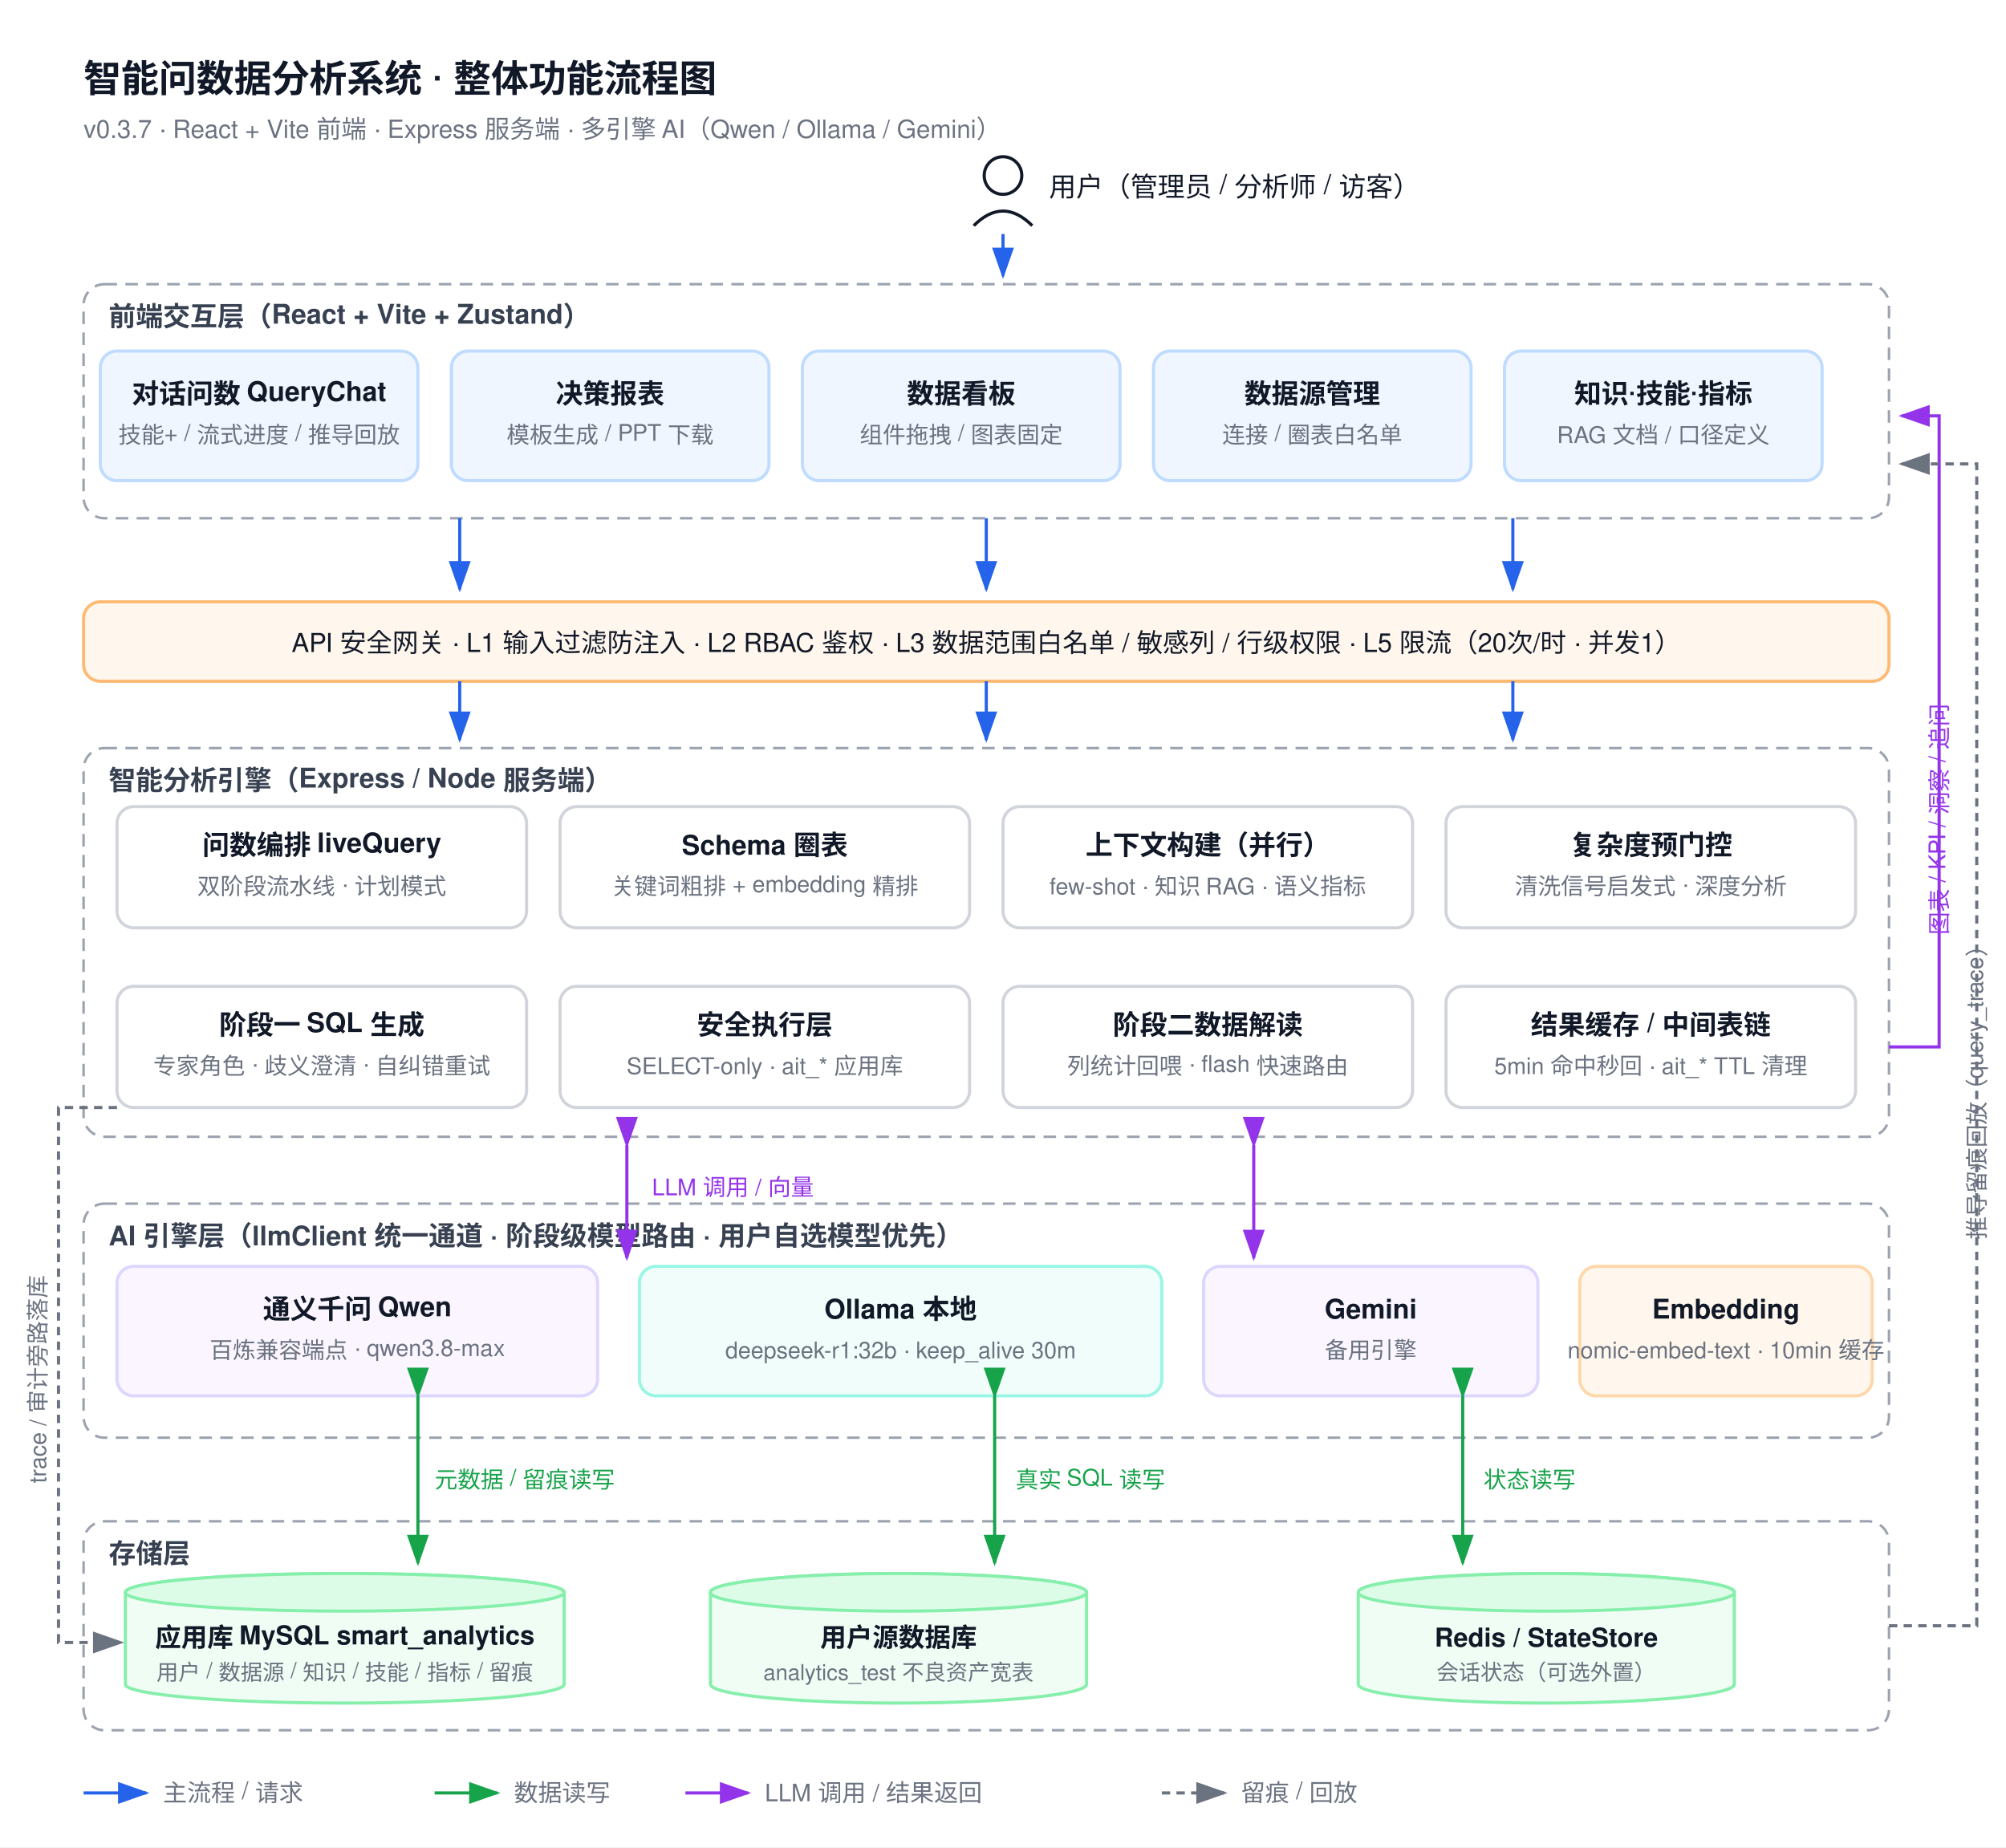
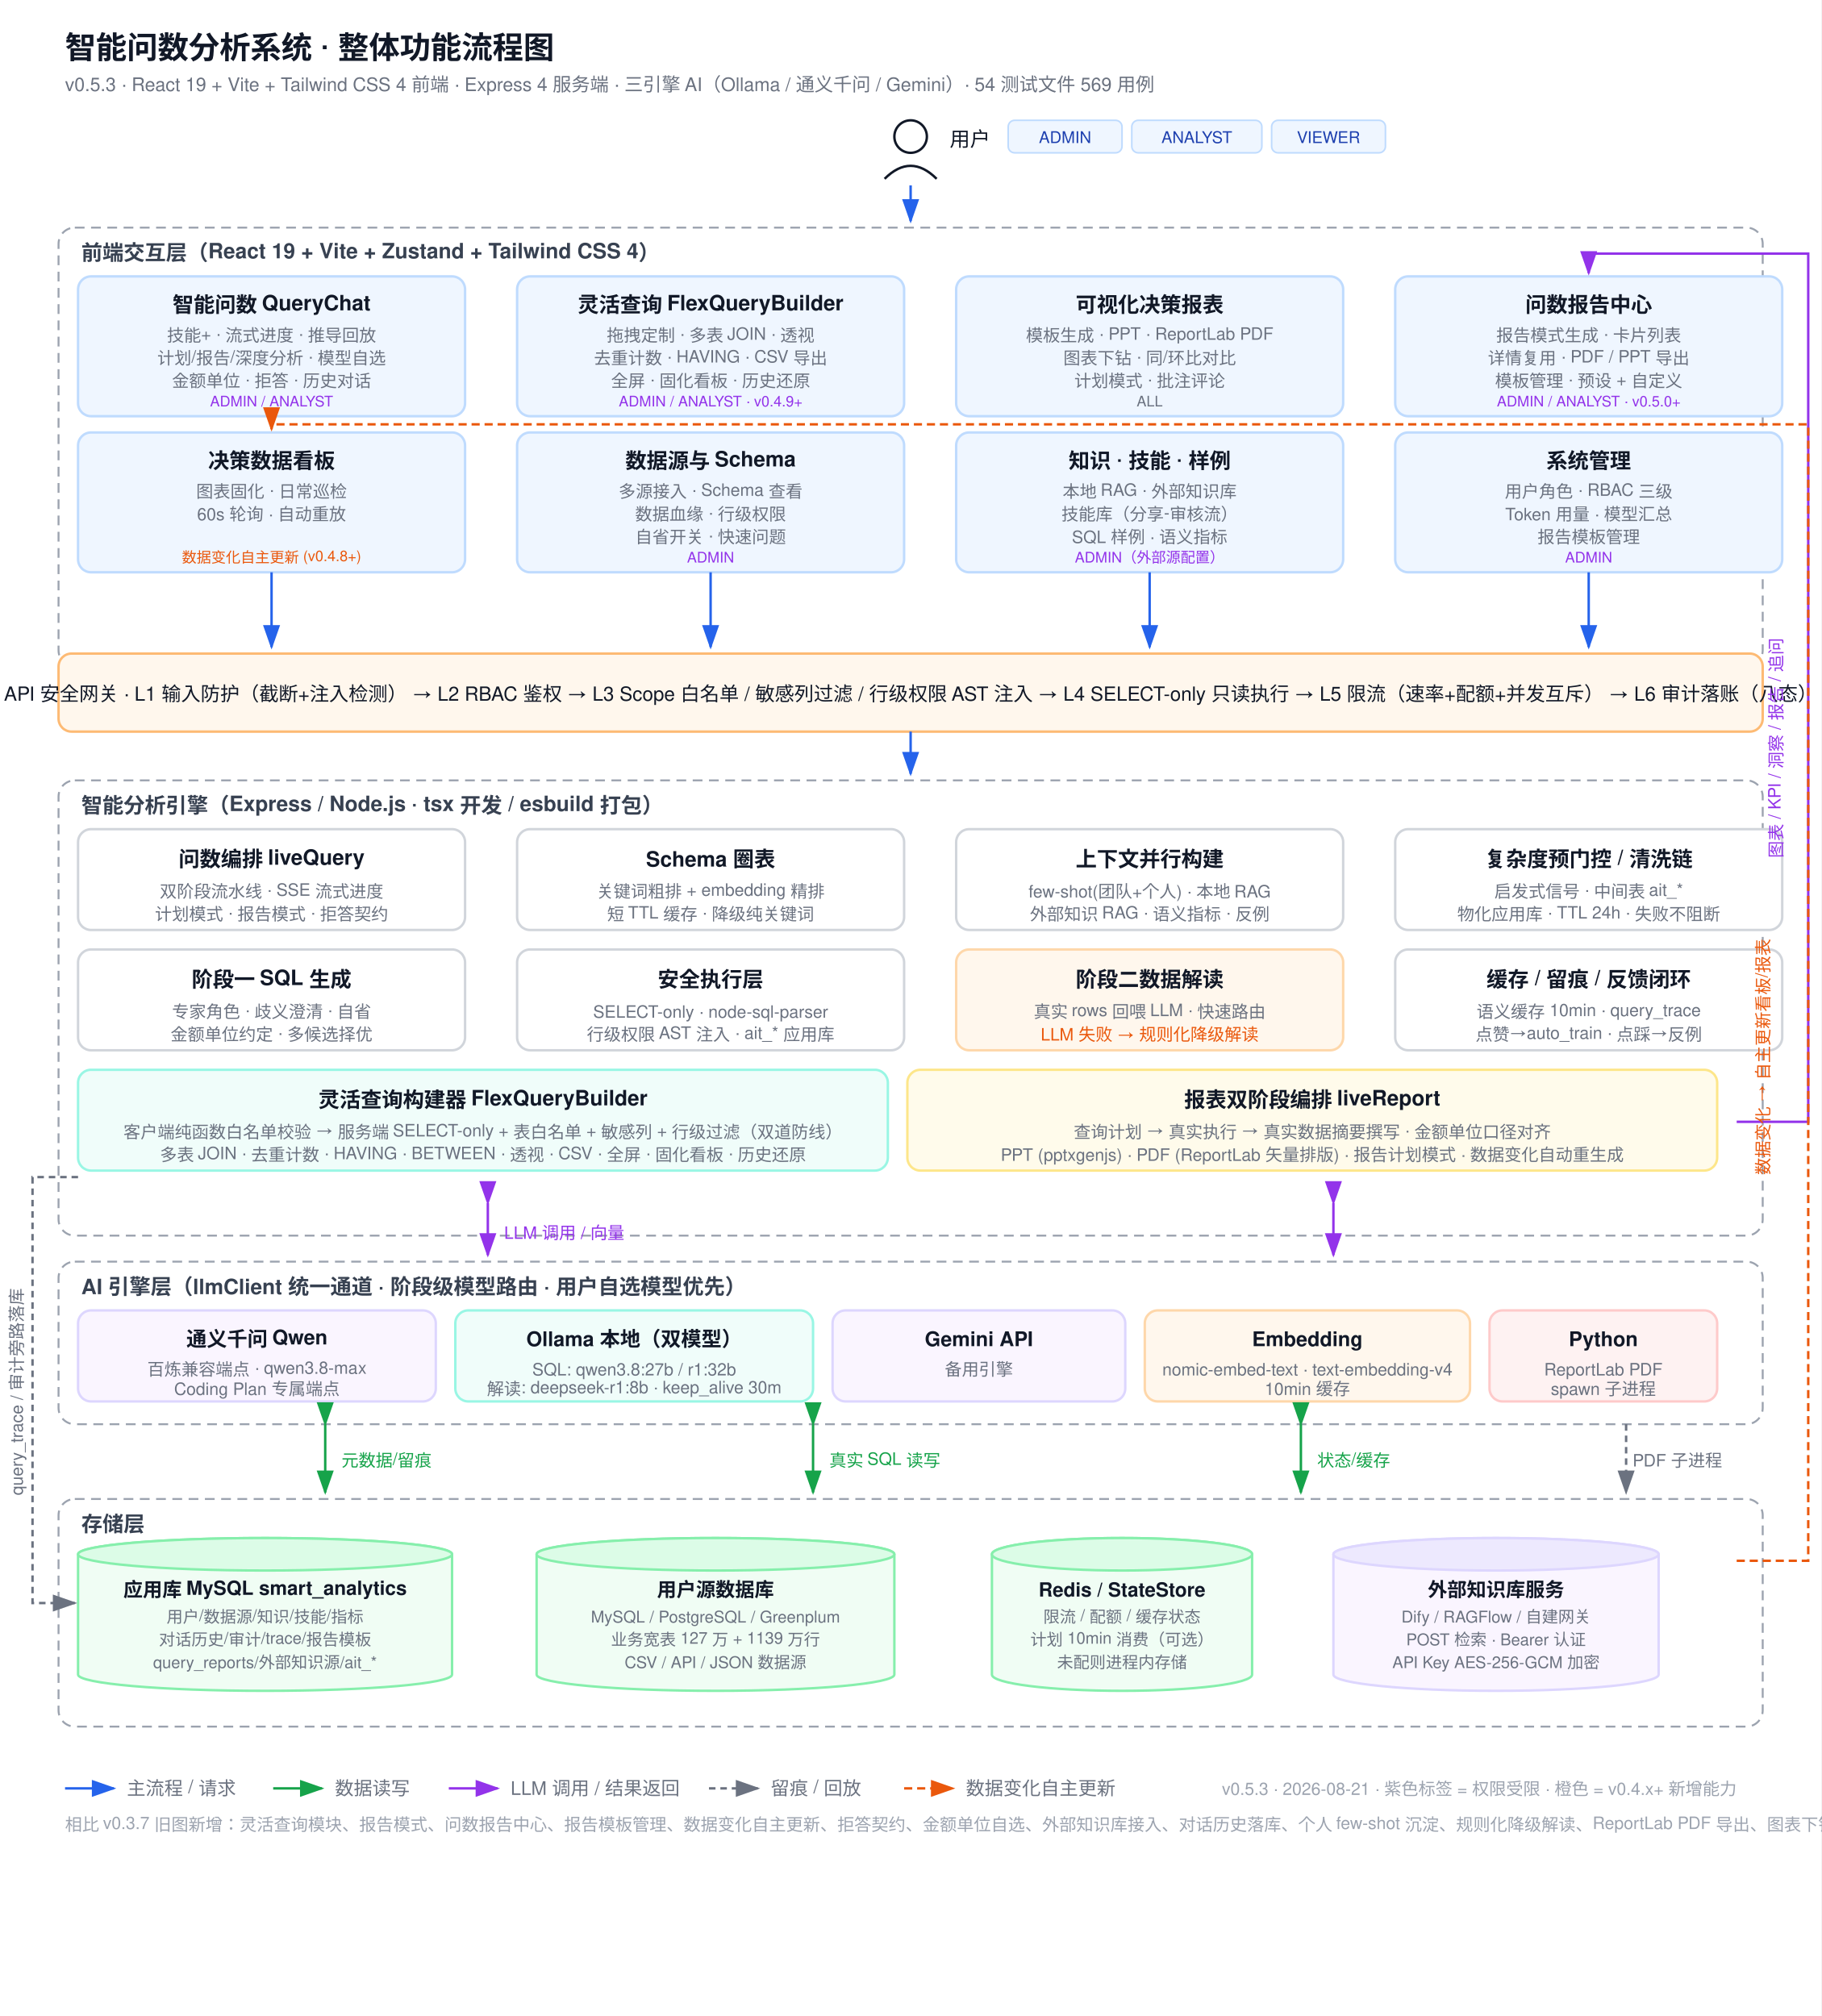
- <svg xmlns="http://www.w3.org/2000/svg" viewBox="0 0 960 884" width="960" height="884">
+ <svg xmlns="http://www.w3.org/2000/svg" viewBox="0 0 1120 1240" width="1120" height="1240">
  <style>text { font-family: "Helvetica Neue", Helvetica, Arial, "PingFang SC", "Microsoft YaHei", "SimHei", sans-serif; }</style>
  <defs>
-     <marker id="arrow-blue" markerWidth="10" markerHeight="7" refX="9" refY="3.5" orient="auto">
+     <marker id="ab" markerWidth="10" markerHeight="7" refX="9" refY="3.5" orient="auto">
      <polygon points="0 0, 10 3.5, 0 7" fill="#2563eb" />
    </marker>
-     <marker id="arrow-green" markerWidth="10" markerHeight="7" refX="9" refY="3.5" orient="auto">
+     <marker id="ag" markerWidth="10" markerHeight="7" refX="9" refY="3.5" orient="auto">
      <polygon points="0 0, 10 3.5, 0 7" fill="#16a34a" />
    </marker>
-     <marker id="arrow-purple" markerWidth="10" markerHeight="7" refX="9" refY="3.5" orient="auto">
+     <marker id="ap" markerWidth="10" markerHeight="7" refX="9" refY="3.5" orient="auto">
      <polygon points="0 0, 10 3.5, 0 7" fill="#9333ea" />
    </marker>
-     <marker id="arrow-gray" markerWidth="10" markerHeight="7" refX="9" refY="3.5" orient="auto">
+     <marker id="agray" markerWidth="10" markerHeight="7" refX="9" refY="3.5" orient="auto">
      <polygon points="0 0, 10 3.5, 0 7" fill="#6b7280" />
    </marker>
+     <marker id="ao" markerWidth="10" markerHeight="7" refX="9" refY="3.5" orient="auto">
+       <polygon points="0 0, 10 3.5, 0 7" fill="#ea580c" />
+     </marker>
  </defs>
-   <rect width="960" height="884" fill="#ffffff" />
-   <text x="40" y="44" font-size="18" font-weight="600" fill="#111827">智能问数据分析系统 · 整体功能流程图</text>
-   <text x="40" y="66" font-size="12" fill="#6b7280">v0.3.7 · React + Vite 前端 · Express 服务端 · 多引擎 AI（Qwen / Ollama / Gemini）</text>
-   <circle cx="480" cy="84" r="9" fill="#ffffff" stroke="#111827" stroke-width="1.5" />
-   <path d="M 466,108 Q 480,94 494,108" fill="none" stroke="#111827" stroke-width="1.5" />
-   <text x="502" y="94" font-size="13" fill="#111827">用户（管理员 / 分析师 / 访客）</text>
-   <line x1="480" y1="112" x2="480" y2="132" stroke="#2563eb" stroke-width="1.5" marker-end="url(#arrow-blue)" />
-   <rect x="40" y="136" width="864" height="112" rx="10" fill="none" stroke="#9ca3af" stroke-width="1.2" stroke-dasharray="6,4" />
-   <text x="52" y="156" font-size="13" font-weight="600" fill="#374151">前端交互层（React + Vite + Zustand）</text>
-   <rect x="48" y="168" width="152" height="62" rx="8" fill="#eff6ff" stroke="#bfdbfe" stroke-width="1.5" />
-   <text x="124" y="193" font-size="13" font-weight="600" fill="#111827" text-anchor="middle">对话问数 QueryChat</text>
-   <text x="124" y="212" font-size="11" fill="#6b7280" text-anchor="middle">技能+ / 流式进度 / 推导回放</text>
-   <rect x="216" y="168" width="152" height="62" rx="8" fill="#eff6ff" stroke="#bfdbfe" stroke-width="1.5" />
-   <text x="292" y="193" font-size="13" font-weight="600" fill="#111827" text-anchor="middle">决策报表</text>
-   <text x="292" y="212" font-size="11" fill="#6b7280" text-anchor="middle">模板生成 / PPT 下载</text>
-   <rect x="384" y="168" width="152" height="62" rx="8" fill="#eff6ff" stroke="#bfdbfe" stroke-width="1.5" />
-   <text x="460" y="193" font-size="13" font-weight="600" fill="#111827" text-anchor="middle">数据看板</text>
-   <text x="460" y="212" font-size="11" fill="#6b7280" text-anchor="middle">组件拖拽 / 图表固定</text>
-   <rect x="552" y="168" width="152" height="62" rx="8" fill="#eff6ff" stroke="#bfdbfe" stroke-width="1.5" />
-   <text x="628" y="193" font-size="13" font-weight="600" fill="#111827" text-anchor="middle">数据源管理</text>
-   <text x="628" y="212" font-size="11" fill="#6b7280" text-anchor="middle">连接 / 圈表白名单</text>
-   <rect x="720" y="168" width="152" height="62" rx="8" fill="#eff6ff" stroke="#bfdbfe" stroke-width="1.5" />
-   <text x="796" y="193" font-size="13" font-weight="600" fill="#111827" text-anchor="middle">知识·技能·指标</text>
-   <text x="796" y="212" font-size="11" fill="#6b7280" text-anchor="middle">RAG 文档 / 口径定义</text>
-   <rect x="40" y="288" width="864" height="38" rx="8" fill="#fff7ed" stroke="#fdba74" stroke-width="1.5" />
-   <text x="472" y="312" font-size="12.5" fill="#111827" text-anchor="middle">API 安全网关 · L1 输入过滤防注入 · L2 RBAC 鉴权 · L3 数据范围白名单 / 敏感列 / 行级权限 · L5 限流（20次/时 · 并发1）</text>
-   <line x1="220" y1="248" x2="220" y2="282" stroke="#2563eb" stroke-width="1.5" marker-end="url(#arrow-blue)" />
-   <line x1="472" y1="248" x2="472" y2="282" stroke="#2563eb" stroke-width="1.5" marker-end="url(#arrow-blue)" />
-   <line x1="724" y1="248" x2="724" y2="282" stroke="#2563eb" stroke-width="1.5" marker-end="url(#arrow-blue)" />
-   <line x1="220" y1="326" x2="220" y2="354" stroke="#2563eb" stroke-width="1.5" marker-end="url(#arrow-blue)" />
-   <line x1="472" y1="326" x2="472" y2="354" stroke="#2563eb" stroke-width="1.5" marker-end="url(#arrow-blue)" />
-   <line x1="724" y1="326" x2="724" y2="354" stroke="#2563eb" stroke-width="1.5" marker-end="url(#arrow-blue)" />
-   <rect x="40" y="358" width="864" height="186" rx="10" fill="none" stroke="#9ca3af" stroke-width="1.2" stroke-dasharray="6,4" />
-   <text x="52" y="378" font-size="13" font-weight="600" fill="#374151">智能分析引擎（Express / Node 服务端）</text>
-   <rect x="56" y="386" width="196" height="58" rx="8" fill="#ffffff" stroke="#d1d5db" stroke-width="1.5" />
-   <text x="154" y="409" font-size="13" font-weight="600" fill="#111827" text-anchor="middle">问数编排 liveQuery</text>
-   <text x="154" y="428" font-size="11" fill="#6b7280" text-anchor="middle">双阶段流水线 · 计划模式</text>
-   <rect x="268" y="386" width="196" height="58" rx="8" fill="#ffffff" stroke="#d1d5db" stroke-width="1.5" />
-   <text x="366" y="409" font-size="13" font-weight="600" fill="#111827" text-anchor="middle">Schema 圈表</text>
-   <text x="366" y="428" font-size="11" fill="#6b7280" text-anchor="middle">关键词粗排 + embedding 精排</text>
-   <rect x="480" y="386" width="196" height="58" rx="8" fill="#ffffff" stroke="#d1d5db" stroke-width="1.5" />
-   <text x="578" y="409" font-size="13" font-weight="600" fill="#111827" text-anchor="middle">上下文构建（并行）</text>
-   <text x="578" y="428" font-size="11" fill="#6b7280" text-anchor="middle">few-shot · 知识 RAG · 语义指标</text>
-   <rect x="692" y="386" width="196" height="58" rx="8" fill="#ffffff" stroke="#d1d5db" stroke-width="1.5" />
-   <text x="790" y="409" font-size="13" font-weight="600" fill="#111827" text-anchor="middle">复杂度预门控</text>
-   <text x="790" y="428" font-size="11" fill="#6b7280" text-anchor="middle">清洗信号启发式 · 深度分析</text>
-   <rect x="56" y="472" width="196" height="58" rx="8" fill="#ffffff" stroke="#d1d5db" stroke-width="1.5" />
-   <text x="154" y="495" font-size="13" font-weight="600" fill="#111827" text-anchor="middle">阶段一 SQL 生成</text>
-   <text x="154" y="514" font-size="11" fill="#6b7280" text-anchor="middle">专家角色 · 歧义澄清 · 自纠错重试</text>
-   <rect x="268" y="472" width="196" height="58" rx="8" fill="#ffffff" stroke="#d1d5db" stroke-width="1.5" />
-   <text x="366" y="495" font-size="13" font-weight="600" fill="#111827" text-anchor="middle">安全执行层</text>
-   <text x="366" y="514" font-size="11" fill="#6b7280" text-anchor="middle">SELECT-only · ait_* 应用库</text>
-   <rect x="480" y="472" width="196" height="58" rx="8" fill="#ffffff" stroke="#d1d5db" stroke-width="1.5" />
-   <text x="578" y="495" font-size="13" font-weight="600" fill="#111827" text-anchor="middle">阶段二数据解读</text>
-   <text x="578" y="514" font-size="11" fill="#6b7280" text-anchor="middle">列统计回喂 · flash 快速路由</text>
-   <rect x="692" y="472" width="196" height="58" rx="8" fill="#ffffff" stroke="#d1d5db" stroke-width="1.5" />
-   <text x="790" y="495" font-size="13" font-weight="600" fill="#111827" text-anchor="middle">结果缓存 / 中间表链</text>
-   <text x="790" y="514" font-size="11" fill="#6b7280" text-anchor="middle">5min 命中秒回 · ait_* TTL 清理</text>
-   <rect x="40" y="576" width="864" height="112" rx="10" fill="none" stroke="#9ca3af" stroke-width="1.2" stroke-dasharray="6,4" />
-   <text x="52" y="596" font-size="13" font-weight="600" fill="#374151">AI 引擎层（llmClient 统一通道 · 阶段级模型路由 · 用户自选模型优先）</text>
-   <rect x="56" y="606" width="230" height="62" rx="8" fill="#faf5ff" stroke="#ddd6fe" stroke-width="1.5" />
-   <text x="171" y="631" font-size="13" font-weight="600" fill="#111827" text-anchor="middle">通义千问 Qwen</text>
-   <text x="171" y="650" font-size="11" fill="#6b7280" text-anchor="middle">百炼兼容端点 · qwen3.8-max</text>
-   <rect x="306" y="606" width="250" height="62" rx="8" fill="#f0fdfa" stroke="#99f6e4" stroke-width="1.5" />
-   <text x="431" y="631" font-size="13" font-weight="600" fill="#111827" text-anchor="middle">Ollama 本地</text>
-   <text x="431" y="650" font-size="11" fill="#6b7280" text-anchor="middle">deepseek-r1:32b · keep_alive 30m</text>
-   <rect x="576" y="606" width="160" height="62" rx="8" fill="#faf5ff" stroke="#ddd6fe" stroke-width="1.5" />
-   <text x="656" y="631" font-size="13" font-weight="600" fill="#111827" text-anchor="middle">Gemini</text>
-   <text x="656" y="650" font-size="11" fill="#6b7280" text-anchor="middle">备用引擎</text>
-   <rect x="756" y="606" width="140" height="62" rx="8" fill="#fff7ed" stroke="#fed7aa" stroke-width="1.5" />
-   <text x="826" y="631" font-size="13" font-weight="600" fill="#111827" text-anchor="middle">Embedding</text>
-   <text x="826" y="650" font-size="11" fill="#6b7280" text-anchor="middle">nomic-embed-text · 10min 缓存</text>
-   <line x1="300" y1="548" x2="300" y2="602" stroke="#9333ea" stroke-width="1.5" marker-start="url(#arrow-purple)" marker-end="url(#arrow-purple)" />
-   <line x1="600" y1="548" x2="600" y2="602" stroke="#9333ea" stroke-width="1.5" marker-start="url(#arrow-purple)" marker-end="url(#arrow-purple)" />
-   <text x="312" y="572" font-size="11" fill="#9333ea">LLM 调用 / 向量</text>
-   <rect x="40" y="728" width="864" height="100" rx="10" fill="none" stroke="#9ca3af" stroke-width="1.2" stroke-dasharray="6,4" />
-   <text x="52" y="748" font-size="13" font-weight="600" fill="#374151">存储层</text>
-   <path d="M 60,762 A 105,9 0 0 1 270,762 L 270,806 A 105,9 0 0 1 60,806 Z" fill="#f0fdf4" stroke="#86efac" stroke-width="1.5" />
-   <ellipse cx="165" cy="762" rx="105" ry="9" fill="#dcfce7" stroke="#86efac" stroke-width="1.5" />
-   <text x="165" y="788" font-size="12.5" font-weight="600" fill="#111827" text-anchor="middle">应用库 MySQL smart_analytics</text>
-   <text x="165" y="804" font-size="10.5" fill="#6b7280" text-anchor="middle">用户 / 数据源 / 知识 / 技能 / 指标 / 留痕</text>
-   <path d="M 340,762 A 90,9 0 0 1 520,762 L 520,806 A 90,9 0 0 1 340,806 Z" fill="#f0fdf4" stroke="#86efac" stroke-width="1.5" />
-   <ellipse cx="430" cy="762" rx="90" ry="9" fill="#dcfce7" stroke="#86efac" stroke-width="1.5" />
-   <text x="430" y="788" font-size="12.5" font-weight="600" fill="#111827" text-anchor="middle">用户源数据库</text>
-   <text x="430" y="804" font-size="10.5" fill="#6b7280" text-anchor="middle">analytics_test 不良资产宽表</text>
-   <path d="M 650,762 A 90,9 0 0 1 830,762 L 830,806 A 90,9 0 0 1 650,806 Z" fill="#f0fdf4" stroke="#86efac" stroke-width="1.5" />
-   <ellipse cx="740" cy="762" rx="90" ry="9" fill="#dcfce7" stroke="#86efac" stroke-width="1.5" />
-   <text x="740" y="788" font-size="12.5" font-weight="600" fill="#111827" text-anchor="middle">Redis / StateStore</text>
-   <text x="740" y="804" font-size="10.5" fill="#6b7280" text-anchor="middle">会话状态（可选外置）</text>
-   <path d="M 200,668 L 200,748" stroke="#16a34a" stroke-width="1.5" fill="none" marker-start="url(#arrow-green)" marker-end="url(#arrow-green)" />
-   <text x="208" y="712" font-size="11" fill="#16a34a">元数据 / 留痕读写</text>
-   <path d="M 476,668 L 476,748" stroke="#16a34a" stroke-width="1.5" fill="none" marker-start="url(#arrow-green)" marker-end="url(#arrow-green)" />
-   <text x="486" y="712" font-size="11" fill="#16a34a">真实 SQL 读写</text>
-   <path d="M 700,668 L 700,748" stroke="#16a34a" stroke-width="1.5" fill="none" marker-start="url(#arrow-green)" marker-end="url(#arrow-green)" />
-   <text x="710" y="712" font-size="11" fill="#16a34a">状态读写</text>
-   <path d="M 56,530 L 28,530 L 28,786 L 58,786" stroke="#6b7280" stroke-width="1.5" stroke-dasharray="4,3" fill="none" marker-end="url(#arrow-gray)" />
-   <text x="22" y="660" font-size="11" fill="#6b7280" transform="rotate(-90 22 660)" text-anchor="middle">trace / 审计旁路落库</text>
-   <path d="M 904,501 L 928,501 L 928,199 L 910,199" stroke="#9333ea" stroke-width="1.5" fill="none" marker-end="url(#arrow-purple)" />
-   <text x="932" y="392" font-size="11" fill="#9333ea" transform="rotate(-90 932 392)" text-anchor="middle">图表 / KPI / 洞察 / 追问</text>
-   <path d="M 904,778 L 946,778 L 946,222 L 910,222" stroke="#6b7280" stroke-width="1.5" stroke-dasharray="4,3" fill="none" marker-end="url(#arrow-gray)" />
-   <text x="950" y="520" font-size="11" fill="#6b7280" transform="rotate(-90 950 520)" text-anchor="middle">推导留痕回放（query_trace）</text>
-   <line x1="40" y1="858" x2="70" y2="858" stroke="#2563eb" stroke-width="1.5" marker-end="url(#arrow-blue)" />
-   <text x="78" y="862" font-size="11.5" fill="#6b7280">主流程 / 请求</text>
-   <line x1="208" y1="858" x2="238" y2="858" stroke="#16a34a" stroke-width="1.5" marker-end="url(#arrow-green)" />
-   <text x="246" y="862" font-size="11.5" fill="#6b7280">数据读写</text>
-   <line x1="328" y1="858" x2="358" y2="858" stroke="#9333ea" stroke-width="1.5" marker-end="url(#arrow-purple)" />
-   <text x="366" y="862" font-size="11.5" fill="#6b7280">LLM 调用 / 结果返回</text>
-   <line x1="556" y1="858" x2="586" y2="858" stroke="#6b7280" stroke-width="1.5" stroke-dasharray="4,3" marker-end="url(#arrow-gray)" />
-   <text x="594" y="862" font-size="11.5" fill="#6b7280">留痕 / 回放</text>
+   <rect width="1120" height="1240" fill="#ffffff" />
+   <text x="40" y="36" font-size="19" font-weight="700" fill="#111827">智能问数分析系统 · 整体功能流程图</text>
+   <text x="40" y="56" font-size="11.5" fill="#6b7280">v0.5.3 · React 19 + Vite + Tailwind CSS 4 前端 · Express 4 服务端 · 三引擎 AI（Ollama / 通义千问 / Gemini）· 54 测试文件 569 用例</text>
+   <circle cx="560" cy="84" r="10" fill="#ffffff" stroke="#111827" stroke-width="1.5" />
+   <path d="M 544,110 Q 560,94 576,110" fill="none" stroke="#111827" stroke-width="1.5" />
+   <text x="584" y="90" font-size="12.5" fill="#111827">用户</text>
+   <rect x="620" y="74" width="70" height="20" rx="4" fill="#eff6ff" stroke="#bfdbfe" />
+   <text x="655" y="88" font-size="10" fill="#1e40af" text-anchor="middle">ADMIN</text>
+   <rect x="696" y="74" width="80" height="20" rx="4" fill="#eff6ff" stroke="#bfdbfe" />
+   <text x="736" y="88" font-size="10" fill="#1e40af" text-anchor="middle">ANALYST</text>
+   <rect x="782" y="74" width="70" height="20" rx="4" fill="#eff6ff" stroke="#bfdbfe" />
+   <text x="817" y="88" font-size="10" fill="#1e40af" text-anchor="middle">VIEWER</text>
+   <line x1="560" y1="114" x2="560" y2="136" stroke="#2563eb" stroke-width="1.5" marker-end="url(#ab)" />
+   <rect x="36" y="140" width="1048" height="270" rx="10" fill="none" stroke="#9ca3af" stroke-width="1.2" stroke-dasharray="6,4" />
+   <text x="50" y="160" font-size="13" font-weight="600" fill="#374151">前端交互层（React 19 + Vite + Zustand + Tailwind CSS 4）</text>
+   <rect x="48" y="170" width="238" height="86" rx="8" fill="#eff6ff" stroke="#bfdbfe" stroke-width="1.5" />
+   <text x="167" y="192" font-size="13" font-weight="600" fill="#111827" text-anchor="middle">智能问数 QueryChat</text>
+   <text x="167" y="210" font-size="10.5" fill="#6b7280" text-anchor="middle">技能+ · 流式进度 · 推导回放</text>
+   <text x="167" y="224" font-size="10.5" fill="#6b7280" text-anchor="middle">计划/报告/深度分析 · 模型自选</text>
+   <text x="167" y="238" font-size="10.5" fill="#6b7280" text-anchor="middle">金额单位 · 拒答 · 历史对话</text>
+   <text x="167" y="250" font-size="9" fill="#9333ea" text-anchor="middle">ADMIN / ANALYST</text>
+   <rect x="318" y="170" width="238" height="86" rx="8" fill="#eff6ff" stroke="#bfdbfe" stroke-width="1.5" />
+   <text x="437" y="192" font-size="13" font-weight="600" fill="#111827" text-anchor="middle">灵活查询 FlexQueryBuilder</text>
+   <text x="437" y="210" font-size="10.5" fill="#6b7280" text-anchor="middle">拖拽定制 · 多表 JOIN · 透视</text>
+   <text x="437" y="224" font-size="10.5" fill="#6b7280" text-anchor="middle">去重计数 · HAVING · CSV 导出</text>
+   <text x="437" y="238" font-size="10.5" fill="#6b7280" text-anchor="middle">全屏 · 固化看板 · 历史还原</text>
+   <text x="437" y="250" font-size="9" fill="#9333ea" text-anchor="middle">ADMIN / ANALYST · v0.4.9+</text>
+   <rect x="588" y="170" width="238" height="86" rx="8" fill="#eff6ff" stroke="#bfdbfe" stroke-width="1.5" />
+   <text x="707" y="192" font-size="13" font-weight="600" fill="#111827" text-anchor="middle">可视化决策报表</text>
+   <text x="707" y="210" font-size="10.5" fill="#6b7280" text-anchor="middle">模板生成 · PPT · ReportLab PDF</text>
+   <text x="707" y="224" font-size="10.5" fill="#6b7280" text-anchor="middle">图表下钻 · 同/环比对比</text>
+   <text x="707" y="238" font-size="10.5" fill="#6b7280" text-anchor="middle">计划模式 · 批注评论</text>
+   <text x="707" y="250" font-size="9" fill="#6b7280" text-anchor="middle">ALL</text>
+   <rect x="858" y="170" width="238" height="86" rx="8" fill="#eff6ff" stroke="#bfdbfe" stroke-width="1.5" />
+   <text x="977" y="192" font-size="13" font-weight="600" fill="#111827" text-anchor="middle">问数报告中心</text>
+   <text x="977" y="210" font-size="10.5" fill="#6b7280" text-anchor="middle">报告模式生成 · 卡片列表</text>
+   <text x="977" y="224" font-size="10.5" fill="#6b7280" text-anchor="middle">详情复用 · PDF / PPT 导出</text>
+   <text x="977" y="238" font-size="10.5" fill="#6b7280" text-anchor="middle">模板管理 · 预设 + 自定义</text>
+   <text x="977" y="250" font-size="9" fill="#9333ea" text-anchor="middle">ADMIN / ANALYST · v0.5.0+</text>
+   <rect x="48" y="266" width="238" height="86" rx="8" fill="#eff6ff" stroke="#bfdbfe" stroke-width="1.5" />
+   <text x="167" y="288" font-size="13" font-weight="600" fill="#111827" text-anchor="middle">决策数据看板</text>
+   <text x="167" y="306" font-size="10.5" fill="#6b7280" text-anchor="middle">图表固化 · 日常巡检</text>
+   <text x="167" y="320" font-size="10.5" fill="#6b7280" text-anchor="middle">60s 轮询 · 自动重放</text>
+   <text x="167" y="334" font-size="10.5" fill="#6b7280" text-anchor="middle" />
+   <text x="167" y="346" font-size="9" fill="#ea580c" text-anchor="middle">数据变化自主更新 (v0.4.8+)</text>
+   <rect x="318" y="266" width="238" height="86" rx="8" fill="#eff6ff" stroke="#bfdbfe" stroke-width="1.5" />
+   <text x="437" y="288" font-size="13" font-weight="600" fill="#111827" text-anchor="middle">数据源与 Schema</text>
+   <text x="437" y="306" font-size="10.5" fill="#6b7280" text-anchor="middle">多源接入 · Schema 查看</text>
+   <text x="437" y="320" font-size="10.5" fill="#6b7280" text-anchor="middle">数据血缘 · 行级权限</text>
+   <text x="437" y="334" font-size="10.5" fill="#6b7280" text-anchor="middle">自省开关 · 快速问题</text>
+   <text x="437" y="346" font-size="9" fill="#9333ea" text-anchor="middle">ADMIN</text>
+   <rect x="588" y="266" width="238" height="86" rx="8" fill="#eff6ff" stroke="#bfdbfe" stroke-width="1.5" />
+   <text x="707" y="288" font-size="13" font-weight="600" fill="#111827" text-anchor="middle">知识 · 技能 · 样例</text>
+   <text x="707" y="306" font-size="10.5" fill="#6b7280" text-anchor="middle">本地 RAG · 外部知识库</text>
+   <text x="707" y="320" font-size="10.5" fill="#6b7280" text-anchor="middle">技能库（分享-审核流）</text>
+   <text x="707" y="334" font-size="10.5" fill="#6b7280" text-anchor="middle">SQL 样例 · 语义指标</text>
+   <text x="707" y="346" font-size="9" fill="#9333ea" text-anchor="middle">ADMIN（外部源配置）</text>
+   <rect x="858" y="266" width="238" height="86" rx="8" fill="#eff6ff" stroke="#bfdbfe" stroke-width="1.5" />
+   <text x="977" y="288" font-size="13" font-weight="600" fill="#111827" text-anchor="middle">系统管理</text>
+   <text x="977" y="306" font-size="10.5" fill="#6b7280" text-anchor="middle">用户角色 · RBAC 三级</text>
+   <text x="977" y="320" font-size="10.5" fill="#6b7280" text-anchor="middle">Token 用量 · 模型汇总</text>
+   <text x="977" y="334" font-size="10.5" fill="#6b7280" text-anchor="middle">报告模板管理</text>
+   <text x="977" y="346" font-size="9" fill="#9333ea" text-anchor="middle">ADMIN</text>
+   <line x1="167" y1="352" x2="167" y2="398" stroke="#2563eb" stroke-width="1.5" marker-end="url(#ab)" />
+   <line x1="437" y1="352" x2="437" y2="398" stroke="#2563eb" stroke-width="1.5" marker-end="url(#ab)" />
+   <line x1="707" y1="352" x2="707" y2="398" stroke="#2563eb" stroke-width="1.5" marker-end="url(#ab)" />
+   <line x1="977" y1="352" x2="977" y2="398" stroke="#2563eb" stroke-width="1.5" marker-end="url(#ab)" />
+   <rect x="36" y="402" width="1048" height="48" rx="8" fill="#fff7ed" stroke="#fdba74" stroke-width="1.5" />
+   <text x="560" y="431" font-size="12" font-weight="500" fill="#111827" text-anchor="middle">API 安全网关 · L1 输入防护（截断+注入检测） → L2 RBAC 鉴权 → L3 Scope 白名单 / 敏感列过滤 / 行级权限 AST 注入 → L4 SELECT-only 只读执行 → L5 限流（速率+配额+并发互斥） → L6 审计落账（八态）</text>
+   <line x1="560" y1="450" x2="560" y2="476" stroke="#2563eb" stroke-width="1.5" marker-end="url(#ab)" />
+   <rect x="36" y="480" width="1048" height="280" rx="10" fill="none" stroke="#9ca3af" stroke-width="1.2" stroke-dasharray="6,4" />
+   <text x="50" y="500" font-size="13" font-weight="600" fill="#374151">智能分析引擎（Express / Node.js · tsx 开发 / esbuild 打包）</text>
+   <rect x="48" y="510" width="238" height="62" rx="8" fill="#ffffff" stroke="#d1d5db" stroke-width="1.5" />
+   <text x="167" y="533" font-size="13" font-weight="600" fill="#111827" text-anchor="middle">问数编排 liveQuery</text>
+   <text x="167" y="552" font-size="10.5" fill="#6b7280" text-anchor="middle">双阶段流水线 · SSE 流式进度</text>
+   <text x="167" y="566" font-size="10.5" fill="#6b7280" text-anchor="middle">计划模式 · 报告模式 · 拒答契约</text>
+   <rect x="318" y="510" width="238" height="62" rx="8" fill="#ffffff" stroke="#d1d5db" stroke-width="1.5" />
+   <text x="437" y="533" font-size="13" font-weight="600" fill="#111827" text-anchor="middle">Schema 圈表</text>
+   <text x="437" y="552" font-size="10.5" fill="#6b7280" text-anchor="middle">关键词粗排 + embedding 精排</text>
+   <text x="437" y="566" font-size="10.5" fill="#6b7280" text-anchor="middle">短 TTL 缓存 · 降级纯关键词</text>
+   <rect x="588" y="510" width="238" height="62" rx="8" fill="#ffffff" stroke="#d1d5db" stroke-width="1.5" />
+   <text x="707" y="533" font-size="13" font-weight="600" fill="#111827" text-anchor="middle">上下文并行构建</text>
+   <text x="707" y="552" font-size="10.5" fill="#6b7280" text-anchor="middle">few-shot(团队+个人) · 本地 RAG</text>
+   <text x="707" y="566" font-size="10.5" fill="#6b7280" text-anchor="middle">外部知识 RAG · 语义指标 · 反例</text>
+   <rect x="858" y="510" width="238" height="62" rx="8" fill="#ffffff" stroke="#d1d5db" stroke-width="1.5" />
+   <text x="977" y="533" font-size="13" font-weight="600" fill="#111827" text-anchor="middle">复杂度预门控 / 清洗链</text>
+   <text x="977" y="552" font-size="10.5" fill="#6b7280" text-anchor="middle">启发式信号 · 中间表 ait_*</text>
+   <text x="977" y="566" font-size="10.5" fill="#6b7280" text-anchor="middle">物化应用库 · TTL 24h · 失败不阻断</text>
+   <rect x="48" y="584" width="238" height="62" rx="8" fill="#ffffff" stroke="#d1d5db" stroke-width="1.5" />
+   <text x="167" y="607" font-size="13" font-weight="600" fill="#111827" text-anchor="middle">阶段一 SQL 生成</text>
+   <text x="167" y="626" font-size="10.5" fill="#6b7280" text-anchor="middle">专家角色 · 歧义澄清 · 自省</text>
+   <text x="167" y="640" font-size="10.5" fill="#6b7280" text-anchor="middle">金额单位约定 · 多候选择优</text>
+   <rect x="318" y="584" width="238" height="62" rx="8" fill="#ffffff" stroke="#d1d5db" stroke-width="1.5" />
+   <text x="437" y="607" font-size="13" font-weight="600" fill="#111827" text-anchor="middle">安全执行层</text>
+   <text x="437" y="626" font-size="10.5" fill="#6b7280" text-anchor="middle">SELECT-only · node-sql-parser</text>
+   <text x="437" y="640" font-size="10.5" fill="#6b7280" text-anchor="middle">行级权限 AST 注入 · ait_* 应用库</text>
+   <rect x="588" y="584" width="238" height="62" rx="8" fill="#fff7ed" stroke="#fed7aa" stroke-width="1.5" />
+   <text x="707" y="607" font-size="13" font-weight="600" fill="#111827" text-anchor="middle">阶段二数据解读</text>
+   <text x="707" y="626" font-size="10.5" fill="#6b7280" text-anchor="middle">真实 rows 回喂 LLM · 快速路由</text>
+   <text x="707" y="640" font-size="10.5" fill="#ea580c" text-anchor="middle">LLM 失败 → 规则化降级解读</text>
+   <rect x="858" y="584" width="238" height="62" rx="8" fill="#ffffff" stroke="#d1d5db" stroke-width="1.5" />
+   <text x="977" y="607" font-size="13" font-weight="600" fill="#111827" text-anchor="middle">缓存 / 留痕 / 反馈闭环</text>
+   <text x="977" y="626" font-size="10.5" fill="#6b7280" text-anchor="middle">语义缓存 10min · query_trace</text>
+   <text x="977" y="640" font-size="10.5" fill="#6b7280" text-anchor="middle">点赞→auto_train · 点踩→反例</text>
+   <rect x="48" y="658" width="498" height="62" rx="8" fill="#f0fdfa" stroke="#99f6e4" stroke-width="1.5" />
+   <text x="297" y="681" font-size="13" font-weight="600" fill="#111827" text-anchor="middle">灵活查询构建器 FlexQueryBuilder</text>
+   <text x="297" y="700" font-size="10.5" fill="#6b7280" text-anchor="middle">客户端纯函数白名单校验 → 服务端 SELECT-only + 表白名单 + 敏感列 + 行级过滤（双道防线）</text>
+   <text x="297" y="714" font-size="10.5" fill="#6b7280" text-anchor="middle">多表 JOIN · 去重计数 · HAVING · BETWEEN · 透视 · CSV · 全屏 · 固化看板 · 历史还原</text>
+   <rect x="558" y="658" width="498" height="62" rx="8" fill="#fffbeb" stroke="#fde68a" stroke-width="1.5" />
+   <text x="807" y="681" font-size="13" font-weight="600" fill="#111827" text-anchor="middle">报表双阶段编排 liveReport</text>
+   <text x="807" y="700" font-size="10.5" fill="#6b7280" text-anchor="middle">查询计划 → 真实执行 → 真实数据摘要撰写 · 金额单位口径对齐</text>
+   <text x="807" y="714" font-size="10.5" fill="#6b7280" text-anchor="middle">PPT (pptxgenjs) · PDF (ReportLab 矢量排版) · 报告计划模式 · 数据变化自动重生成</text>
+   <line x1="300" y1="740" x2="300" y2="772" stroke="#9333ea" stroke-width="1.5" marker-start="url(#ap)" marker-end="url(#ap)" />
+   <line x1="820" y1="740" x2="820" y2="772" stroke="#9333ea" stroke-width="1.5" marker-start="url(#ap)" marker-end="url(#ap)" />
+   <text x="310" y="762" font-size="10.5" fill="#9333ea">LLM 调用 / 向量</text>
+   <rect x="36" y="776" width="1048" height="100" rx="10" fill="none" stroke="#9ca3af" stroke-width="1.2" stroke-dasharray="6,4" />
+   <text x="50" y="796" font-size="13" font-weight="600" fill="#374151">AI 引擎层（llmClient 统一通道 · 阶段级模型路由 · 用户自选模型优先）</text>
+   <rect x="48" y="806" width="220" height="56" rx="8" fill="#faf5ff" stroke="#ddd6fe" stroke-width="1.5" />
+   <text x="158" y="828" font-size="12.5" font-weight="600" fill="#111827" text-anchor="middle">通义千问 Qwen</text>
+   <text x="158" y="846" font-size="10.5" fill="#6b7280" text-anchor="middle">百炼兼容端点 · qwen3.8-max</text>
+   <text x="158" y="858" font-size="10.5" fill="#6b7280" text-anchor="middle">Coding Plan 专属端点</text>
+   <rect x="280" y="806" width="220" height="56" rx="8" fill="#f0fdfa" stroke="#99f6e4" stroke-width="1.5" />
+   <text x="390" y="828" font-size="12.5" font-weight="600" fill="#111827" text-anchor="middle">Ollama 本地（双模型）</text>
+   <text x="390" y="846" font-size="10.5" fill="#6b7280" text-anchor="middle">SQL: qwen3.8:27b / r1:32b</text>
+   <text x="390" y="858" font-size="10.5" fill="#6b7280" text-anchor="middle">解读: deepseek-r1:8b · keep_alive 30m</text>
+   <rect x="512" y="806" width="180" height="56" rx="8" fill="#faf5ff" stroke="#ddd6fe" stroke-width="1.5" />
+   <text x="602" y="828" font-size="12.5" font-weight="600" fill="#111827" text-anchor="middle">Gemini API</text>
+   <text x="602" y="846" font-size="10.5" fill="#6b7280" text-anchor="middle">备用引擎</text>
+   <rect x="704" y="806" width="200" height="56" rx="8" fill="#fff7ed" stroke="#fed7aa" stroke-width="1.5" />
+   <text x="804" y="828" font-size="12.5" font-weight="600" fill="#111827" text-anchor="middle">Embedding</text>
+   <text x="804" y="846" font-size="10.5" fill="#6b7280" text-anchor="middle">nomic-embed-text · text-embedding-v4</text>
+   <text x="804" y="858" font-size="10.5" fill="#6b7280" text-anchor="middle">10min 缓存</text>
+   <rect x="916" y="806" width="140" height="56" rx="8" fill="#fef2f2" stroke="#fecaca" stroke-width="1.5" />
+   <text x="986" y="828" font-size="12.5" font-weight="600" fill="#111827" text-anchor="middle">Python</text>
+   <text x="986" y="846" font-size="10.5" fill="#6b7280" text-anchor="middle">ReportLab PDF</text>
+   <text x="986" y="858" font-size="10.5" fill="#6b7280" text-anchor="middle">spawn 子进程</text>
+   <line x1="200" y1="876" x2="200" y2="918" stroke="#16a34a" stroke-width="1.5" marker-start="url(#ag)" marker-end="url(#ag)" />
+   <line x1="500" y1="876" x2="500" y2="918" stroke="#16a34a" stroke-width="1.5" marker-start="url(#ag)" marker-end="url(#ag)" />
+   <line x1="800" y1="876" x2="800" y2="918" stroke="#16a34a" stroke-width="1.5" marker-start="url(#ag)" marker-end="url(#ag)" />
+   <line x1="1000" y1="876" x2="1000" y2="918" stroke="#6b7280" stroke-width="1.5" stroke-dasharray="4,3" marker-end="url(#agray)" />
+   <text x="210" y="902" font-size="10.5" fill="#16a34a">元数据/留痕</text>
+   <text x="510" y="902" font-size="10.5" fill="#16a34a">真实 SQL 读写</text>
+   <text x="810" y="902" font-size="10.5" fill="#16a34a">状态/缓存</text>
+   <text x="1004" y="902" font-size="10.5" fill="#6b7280">PDF 子进程</text>
+   <rect x="36" y="922" width="1048" height="140" rx="10" fill="none" stroke="#9ca3af" stroke-width="1.2" stroke-dasharray="6,4" />
+   <text x="50" y="942" font-size="13" font-weight="600" fill="#374151">存储层</text>
+   <path d="M 48,956 A 115,10 0 0 1 278,956 L 278,1030 A 115,10 0 0 1 48,1030 Z" fill="#f0fdf4" stroke="#86efac" stroke-width="1.5" />
+   <ellipse cx="163" cy="956" rx="115" ry="10" fill="#dcfce7" stroke="#86efac" stroke-width="1.5" />
+   <text x="163" y="982" font-size="12" font-weight="600" fill="#111827" text-anchor="middle">应用库 MySQL smart_analytics</text>
+   <text x="163" y="998" font-size="10" fill="#6b7280" text-anchor="middle">用户/数据源/知识/技能/指标</text>
+   <text x="163" y="1012" font-size="10" fill="#6b7280" text-anchor="middle">对话历史/审计/trace/报告模板</text>
+   <text x="163" y="1026" font-size="10" fill="#6b7280" text-anchor="middle">query_reports/外部知识源/ait_*</text>
+   <path d="M 330,956 A 110,10 0 0 1 550,956 L 550,1030 A 110,10 0 0 1 330,1030 Z" fill="#f0fdf4" stroke="#86efac" stroke-width="1.5" />
+   <ellipse cx="440" cy="956" rx="110" ry="10" fill="#dcfce7" stroke="#86efac" stroke-width="1.5" />
+   <text x="440" y="982" font-size="12" font-weight="600" fill="#111827" text-anchor="middle">用户源数据库</text>
+   <text x="440" y="998" font-size="10" fill="#6b7280" text-anchor="middle">MySQL / PostgreSQL / Greenplum</text>
+   <text x="440" y="1012" font-size="10" fill="#6b7280" text-anchor="middle">业务宽表 127 万 + 1139 万行</text>
+   <text x="440" y="1026" font-size="10" fill="#6b7280" text-anchor="middle">CSV / API / JSON 数据源</text>
+   <path d="M 610,956 A 80,10 0 0 1 770,956 L 770,1030 A 80,10 0 0 1 610,1030 Z" fill="#f0fdf4" stroke="#86efac" stroke-width="1.5" />
+   <ellipse cx="690" cy="956" rx="80" ry="10" fill="#dcfce7" stroke="#86efac" stroke-width="1.5" />
+   <text x="690" y="982" font-size="12" font-weight="600" fill="#111827" text-anchor="middle">Redis / StateStore</text>
+   <text x="690" y="998" font-size="10" fill="#6b7280" text-anchor="middle">限流 / 配额 / 缓存状态</text>
+   <text x="690" y="1012" font-size="10" fill="#6b7280" text-anchor="middle">计划 10min 消费（可选）</text>
+   <text x="690" y="1026" font-size="10" fill="#6b7280" text-anchor="middle">未配则进程内存储</text>
+   <path d="M 820,956 A 100,10 0 0 1 1020,956 L 1020,1030 A 100,10 0 0 1 820,1030 Z" fill="#faf5ff" stroke="#ddd6fe" stroke-width="1.5" />
+   <ellipse cx="920" cy="956" rx="100" ry="10" fill="#ede9fe" stroke="#ddd6fe" stroke-width="1.5" />
+   <text x="920" y="982" font-size="12" font-weight="600" fill="#111827" text-anchor="middle">外部知识库服务</text>
+   <text x="920" y="998" font-size="10" fill="#6b7280" text-anchor="middle">Dify / RAGFlow / 自建网关</text>
+   <text x="920" y="1012" font-size="10" fill="#6b7280" text-anchor="middle">POST 检索 · Bearer 认证</text>
+   <text x="920" y="1026" font-size="10" fill="#6b7280" text-anchor="middle">API Key AES-256-GCM 加密</text>
+   <path d="M 48,724 L 20,724 L 20,986 L 46,986" stroke="#6b7280" stroke-width="1.5" stroke-dasharray="4,3" fill="none" marker-end="url(#agray)" />
+   <text x="14" y="856" font-size="10.5" fill="#6b7280" transform="rotate(-90 14 856)" text-anchor="middle">query_trace / 审计旁路落库</text>
+   <path d="M 1068,690 L 1112,690 L 1112,156 L 977,156 L 977,168" stroke="#9333ea" stroke-width="1.5" fill="none" marker-end="url(#ap)" />
+   <text x="1096" y="460" font-size="10.5" fill="#9333ea" transform="rotate(-90 1096 460)" text-anchor="middle">图表 / KPI / 洞察 / 报告 / 追问</text>
+   <path d="M 1068,960 L 1112,960 L 1112,261 L 167,261 L 167,264" stroke="#ea580c" stroke-width="1.5" stroke-dasharray="5,3" fill="none" marker-end="url(#ao)" />
+   <text x="1088" y="650" font-size="10.5" fill="#ea580c" transform="rotate(-90 1088 650)" text-anchor="middle">数据变化 → 自主更新看板/报表</text>
+   <line x1="40" y1="1100" x2="70" y2="1100" stroke="#2563eb" stroke-width="1.5" marker-end="url(#ab)" />
+   <text x="78" y="1104" font-size="11.5" fill="#6b7280">主流程 / 请求</text>
+   <line x1="168" y1="1100" x2="198" y2="1100" stroke="#16a34a" stroke-width="1.5" marker-end="url(#ag)" />
+   <text x="206" y="1104" font-size="11.5" fill="#6b7280">数据读写</text>
+   <line x1="276" y1="1100" x2="306" y2="1100" stroke="#9333ea" stroke-width="1.5" marker-end="url(#ap)" />
+   <text x="314" y="1104" font-size="11.5" fill="#6b7280">LLM 调用 / 结果返回</text>
+   <line x1="436" y1="1100" x2="466" y2="1100" stroke="#6b7280" stroke-width="1.5" stroke-dasharray="4,3" marker-end="url(#agray)" />
+   <text x="474" y="1104" font-size="11.5" fill="#6b7280">留痕 / 回放</text>
+   <line x1="556" y1="1100" x2="586" y2="1100" stroke="#ea580c" stroke-width="1.5" stroke-dasharray="5,3" marker-end="url(#ao)" />
+   <text x="594" y="1104" font-size="11.5" fill="#6b7280">数据变化自主更新</text>
+   <text x="1068" y="1104" font-size="10.5" fill="#9ca3af" text-anchor="end">v0.5.3 · 2026-08-21 · 紫色标签 = 权限受限 · 橙色 = v0.4.x+ 新增能力</text>
+   <text x="40" y="1126" font-size="10.5" fill="#9ca3af">相比 v0.3.7 旧图新增：灵活查询模块、报告模式、问数报告中心、报告模板管理、数据变化自主更新、拒答契约、金额单位自选、外部知识库接入、对话历史落库、个人 few-shot 沉淀、规则化降级解读、ReportLab PDF 导出、图表下钻、同/环比对比</text>
</svg>
